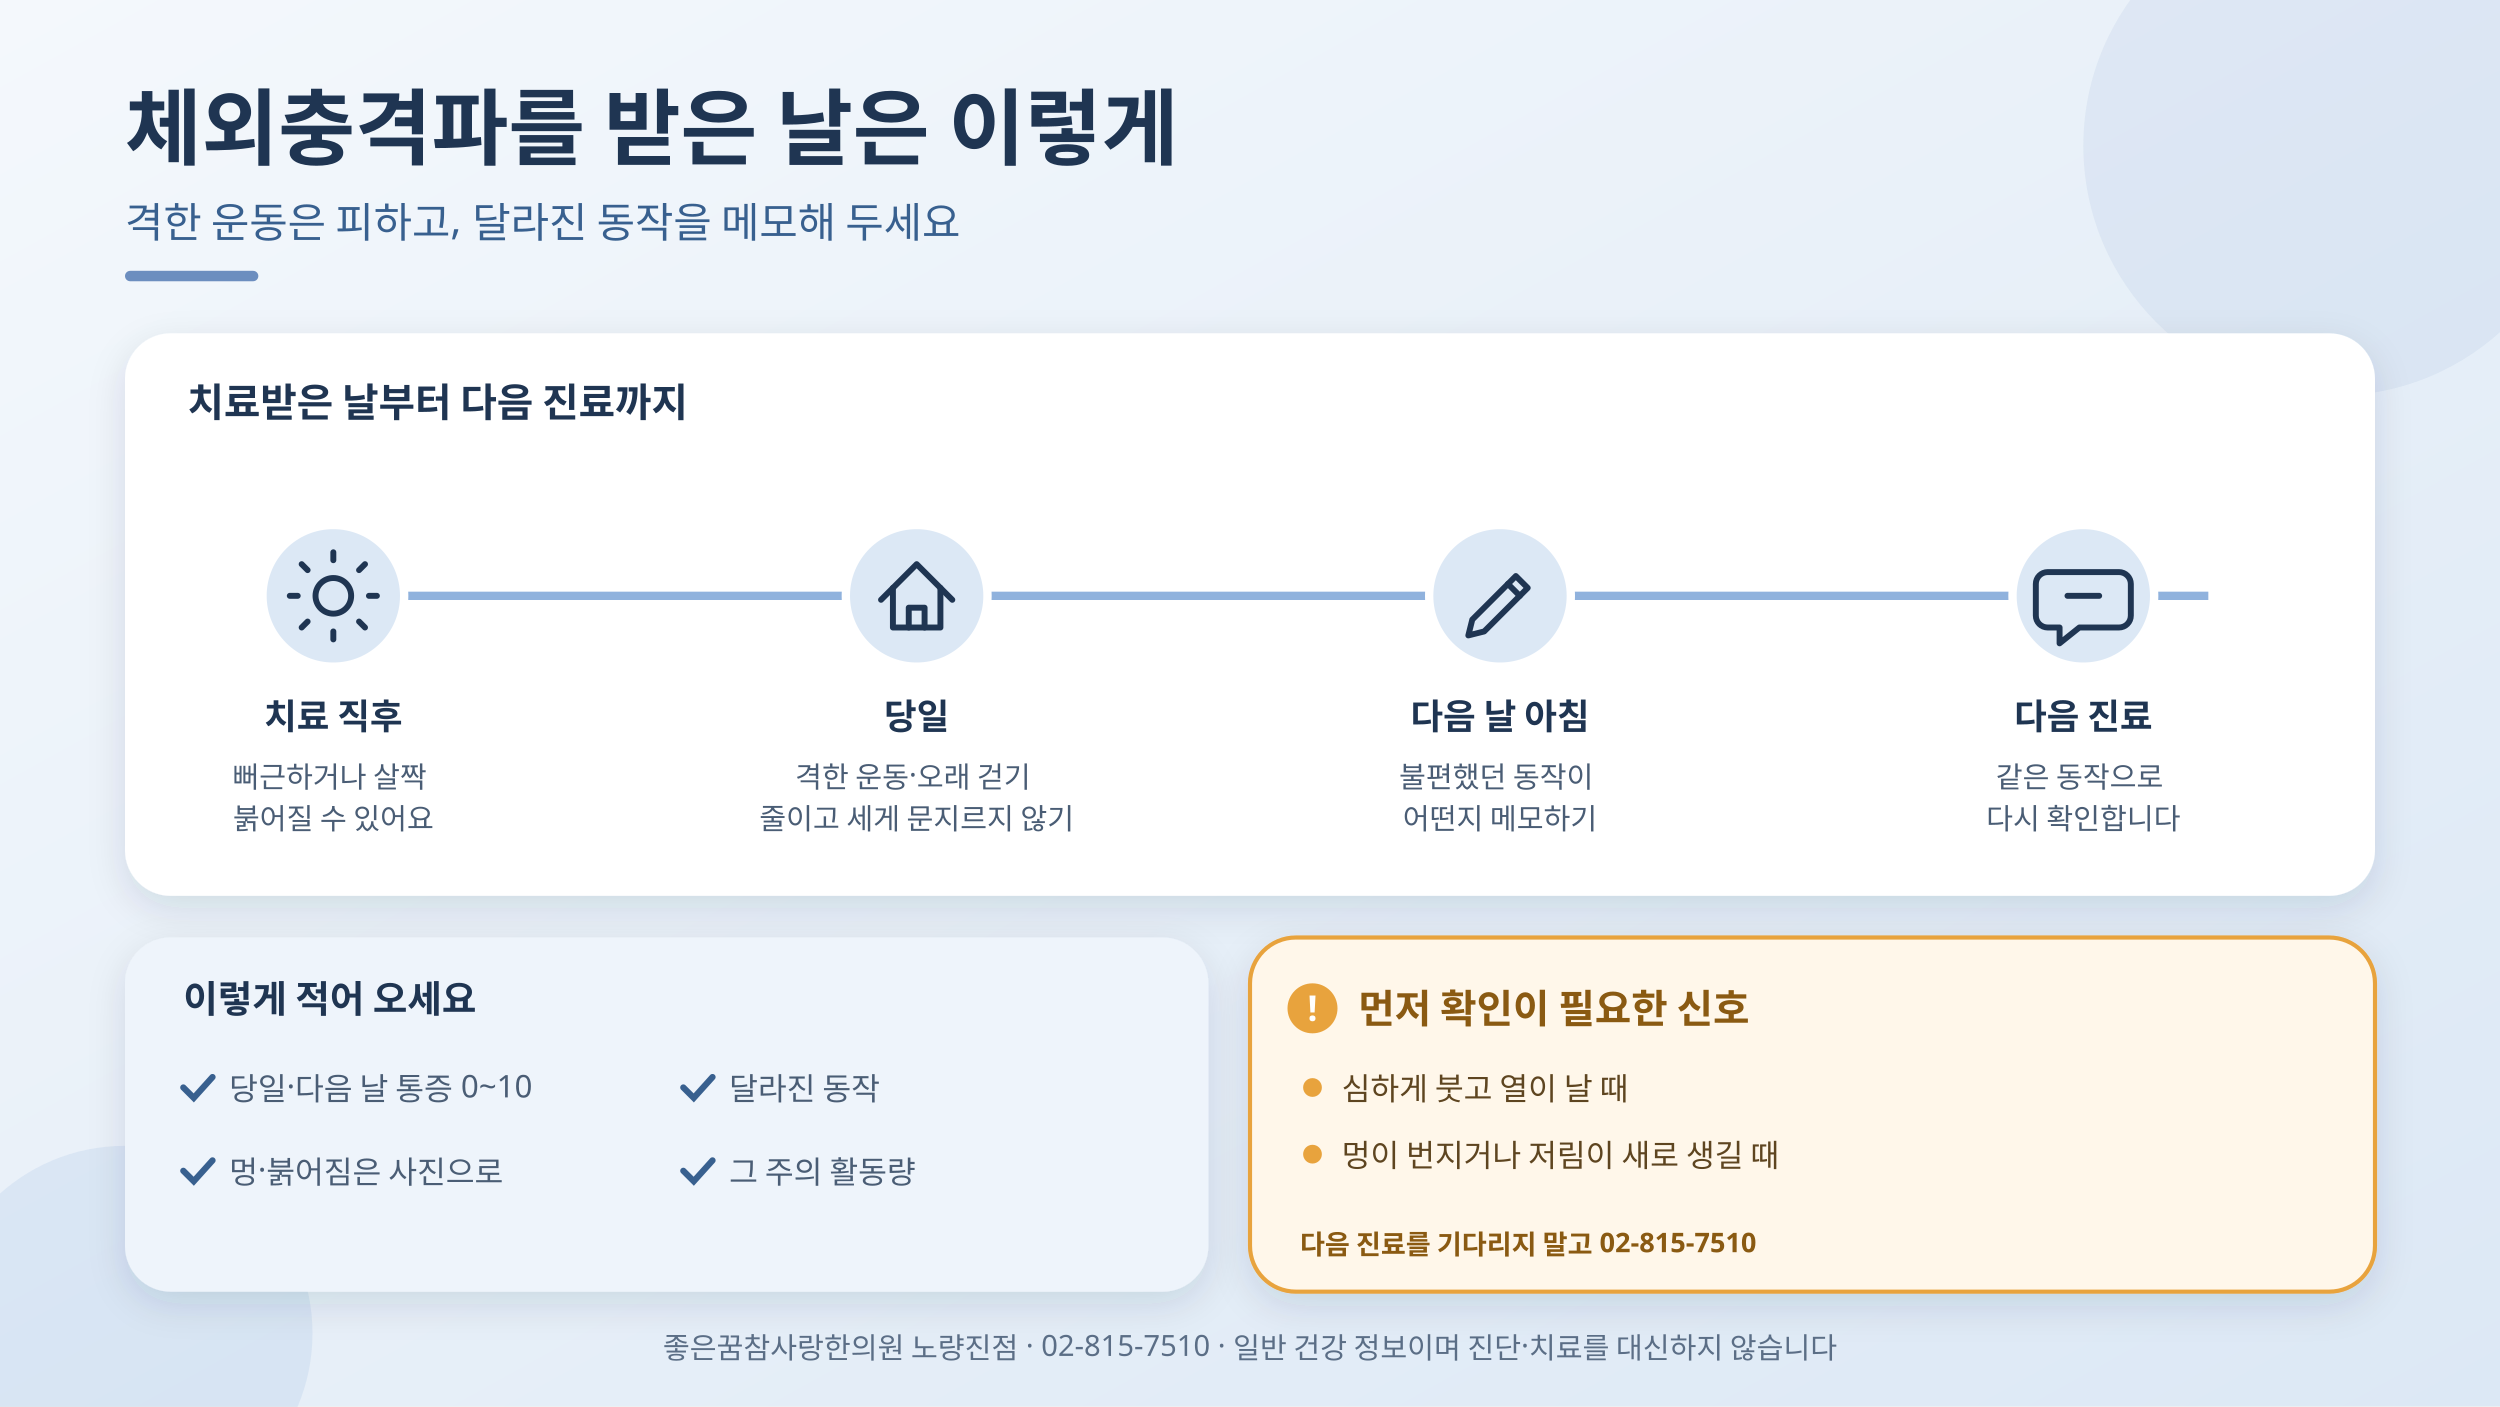
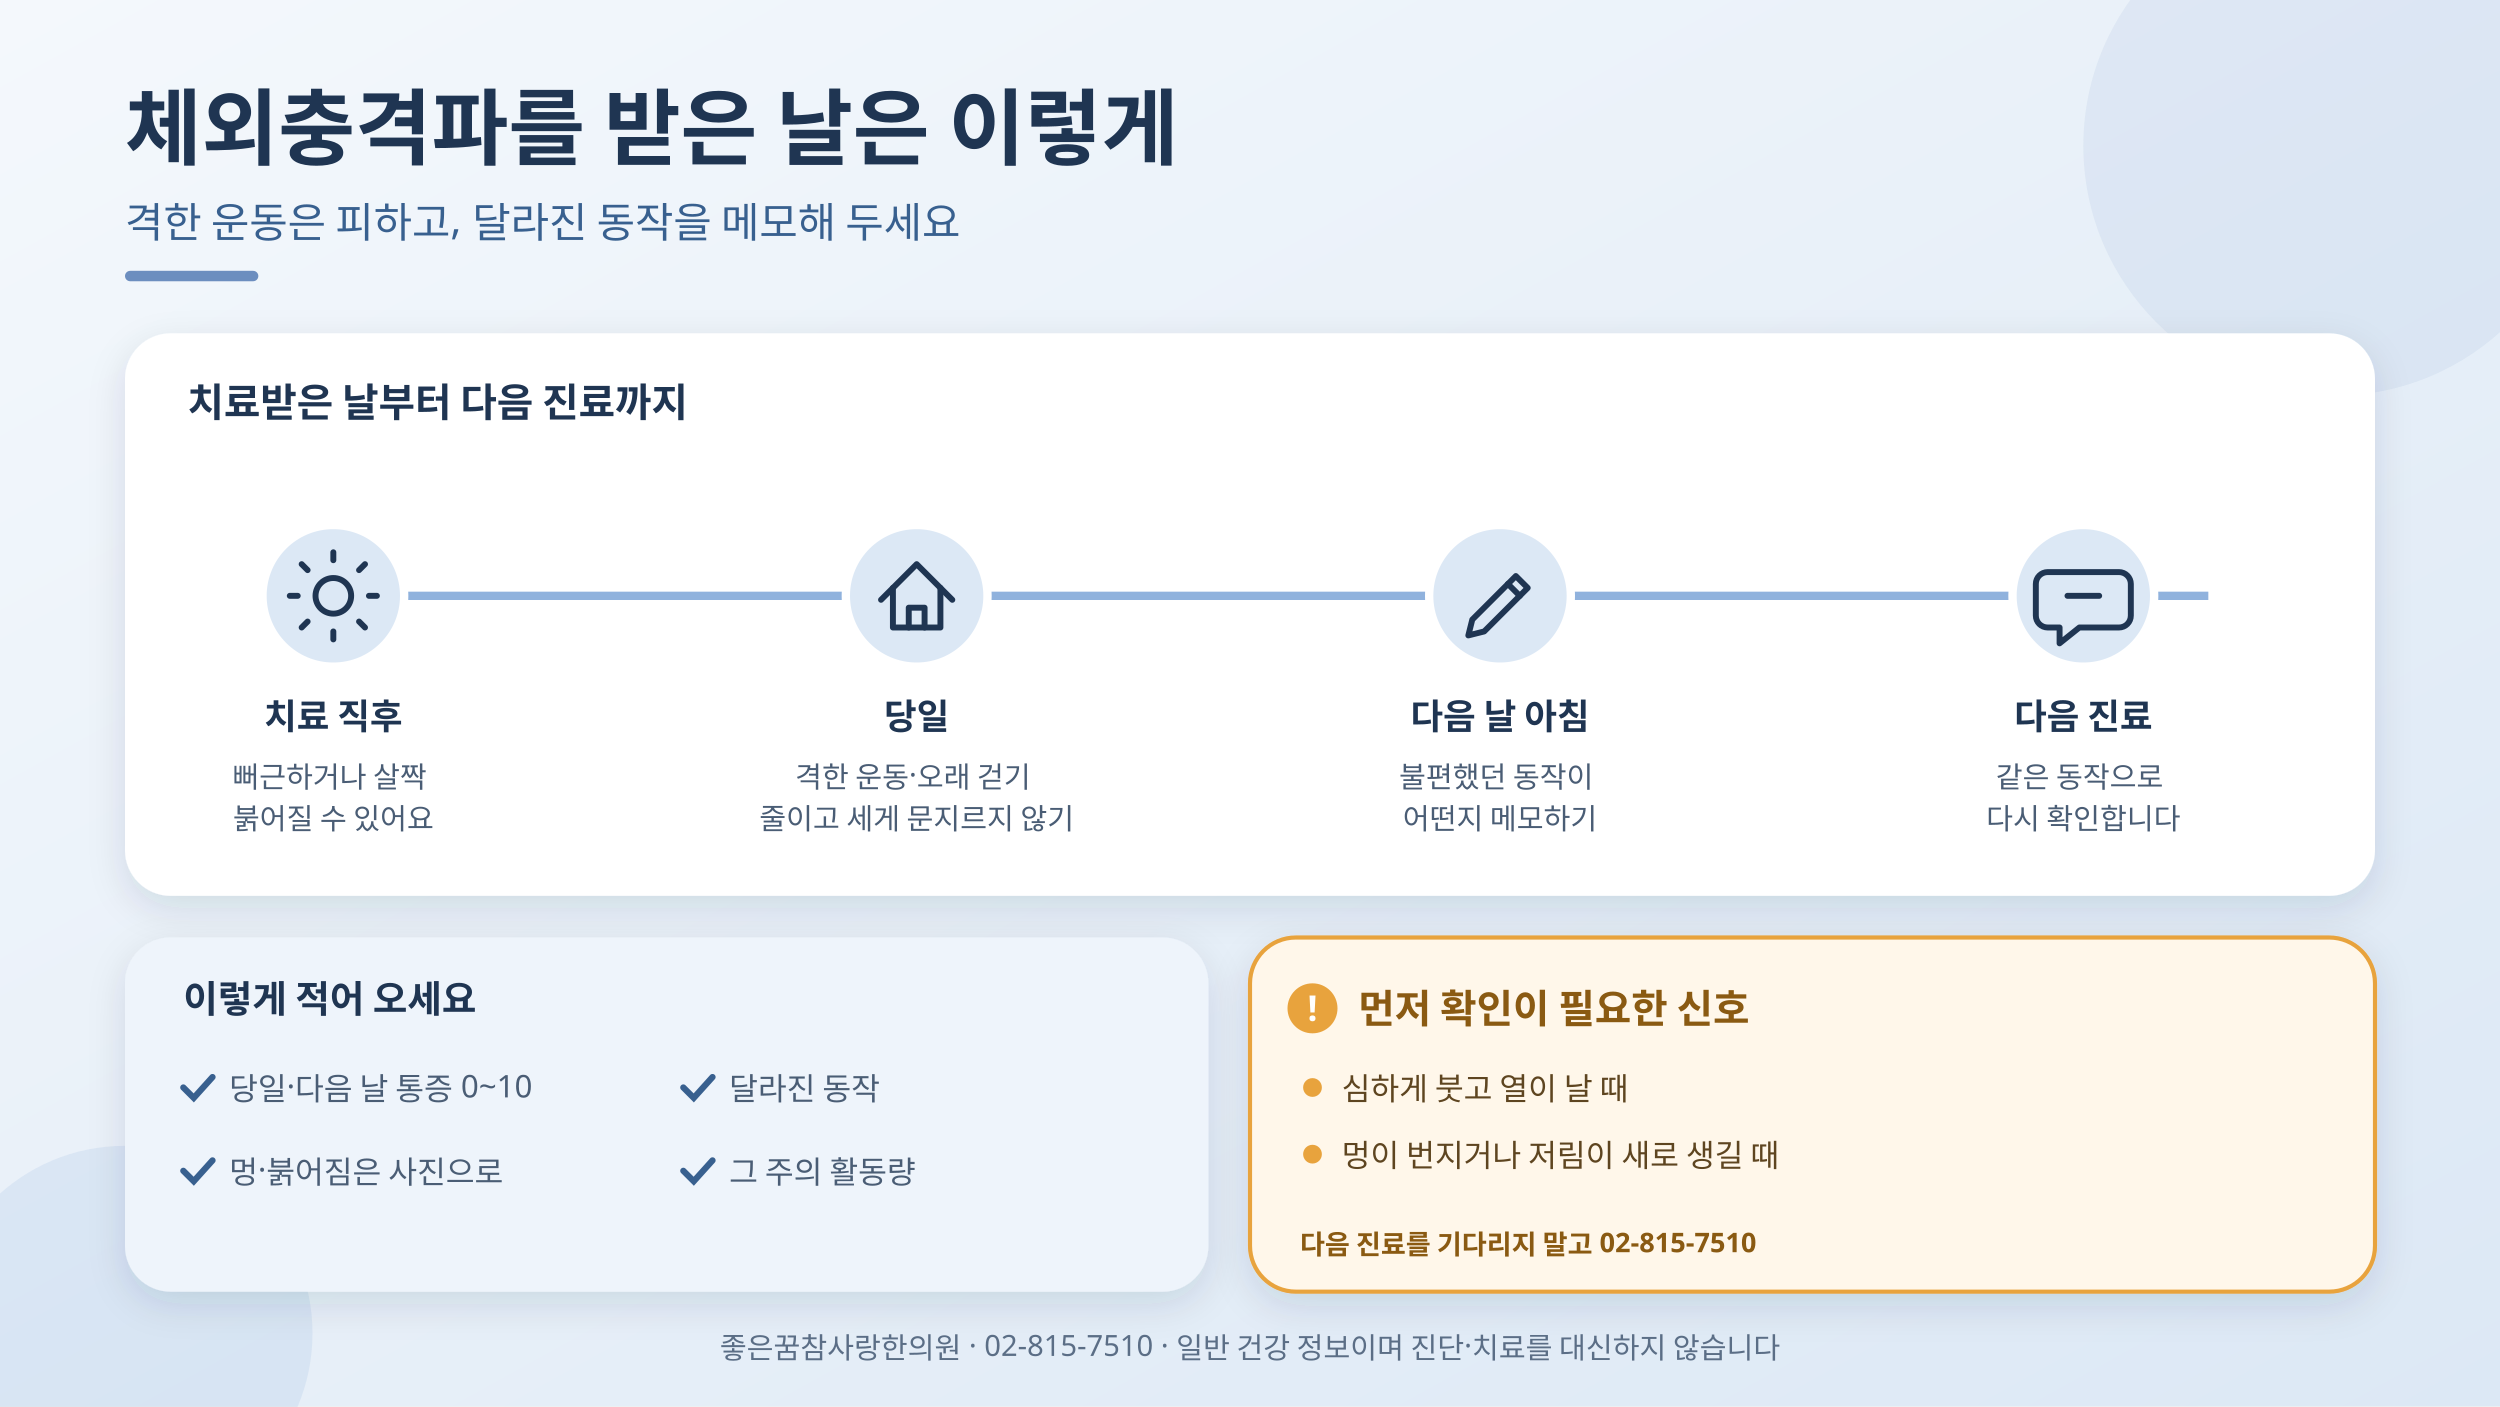
<svg xmlns="http://www.w3.org/2000/svg" viewBox="0 0 1200 675" width="1200" height="675">
  <defs>
    <linearGradient id="bg" x1="0" y1="0" x2="1" y2="1">
      <stop offset="0" stop-color="#F4F8FC" />
      <stop offset="1" stop-color="#DCE8F5" />
    </linearGradient>
    <filter id="sh" x="-10%" y="-10%" width="120%" height="130%">
      <feDropShadow dx="0" dy="6" stdDeviation="9" flood-color="#1F3552" flood-opacity="0.12" />
    </filter>
  </defs>
  <rect width="1200" height="675" fill="url(#bg)" />
  <circle cx="1120" cy="70" r="120" fill="#6C8EBF" opacity="0.10" />
  <circle cx="60" cy="640" r="90" fill="#90B2DD" opacity="0.18" />
  <text x="60" y="76" font-family="'Nanum Myeongjo','Noto Serif KR','Malgun Gothic',serif" font-size="40" font-weight="800" fill="#1F3552" text-anchor="start">
    <tspan x="60" dy="0">체외충격파를 받은 날은 이렇게</tspan>
  </text>
  <text x="60" y="114" font-family="'Noto Sans KR','Malgun Gothic','Apple SD Gothic Neo',sans-serif" font-size="20" font-weight="400" fill="#38608F" text-anchor="start">
    <tspan x="60" dy="0">격한 운동은 피하고, 달라진 동작을 메모해 두세요</tspan>
  </text>
  <rect x="60" y="130" width="64" height="5" rx="2.5" fill="#6C8EBF" />
  <rect x="60" y="160" width="1080" height="270" rx="22" fill="#FFFFFF" filter="url(#sh)" />
  <text x="90" y="200" font-family="'Noto Sans KR','Malgun Gothic','Apple SD Gothic Neo',sans-serif" font-size="19" font-weight="800" fill="#1F3552" text-anchor="start">
    <tspan x="90" dy="0">치료받은 날부터 다음 진료까지</tspan>
  </text>
  <path d="M140 286 H1060" stroke="#90B2DD" stroke-width="4" />
  <circle cx="160" cy="286" r="34" fill="#DCE8F5" stroke="#fff" stroke-width="4" />
  <g transform="translate(160 286) scale(0.95)" fill="none" stroke="#1F3552" stroke-width="3" stroke-linecap="round" stroke-linejoin="round">
    <circle r="9" />
    <path d="M0 -18 v-4 M0 18 v4 M-18 0 h-4 M18 0 h4 M-13 -13 l-3 -3 M13 13 l3 3 M-13 13 l-3 3 M13 -13 l3 -3" />
  </g>
  <text x="160" y="350" font-family="'Noto Sans KR','Malgun Gothic','Apple SD Gothic Neo',sans-serif" font-size="17" font-weight="800" fill="#1F3552" text-anchor="middle">
    <tspan x="160" dy="0">치료 직후</tspan>
  </text>
  <text x="160" y="378" font-family="'Noto Sans KR','Malgun Gothic','Apple SD Gothic Neo',sans-serif" font-size="14" font-weight="400" fill="#4A5D75" text-anchor="middle">
    <tspan x="160" dy="0">뻐근하거나 살짝</tspan>
    <tspan x="160" dy="20">붉어질 수 있어요</tspan>
  </text>
  <circle cx="440" cy="286" r="34" fill="#DCE8F5" stroke="#fff" stroke-width="4" />
  <g transform="translate(440 286) scale(0.95)" fill="none" stroke="#1F3552" stroke-width="3" stroke-linecap="round" stroke-linejoin="round">
    <path d="M-18 2 L0 -16 L18 2" />
    <path d="M-12 -4 v20 h24 v-20" />
    <path d="M-4 16 v-10 h8 v10" />
  </g>
  <text x="440" y="350" font-family="'Noto Sans KR','Malgun Gothic','Apple SD Gothic Neo',sans-serif" font-size="17" font-weight="800" fill="#1F3552" text-anchor="middle">
    <tspan x="440" dy="0">당일</tspan>
  </text>
  <text x="440" y="378" font-family="'Noto Sans KR','Malgun Gothic','Apple SD Gothic Neo',sans-serif" font-size="14" font-weight="400" fill="#4A5D75" text-anchor="middle">
    <tspan x="440" dy="0">격한 운동·오래 걷기</tspan>
    <tspan x="440" dy="20">줄이고 세게 문지르지 않기</tspan>
  </text>
  <circle cx="720" cy="286" r="34" fill="#DCE8F5" stroke="#fff" stroke-width="4" />
  <g transform="translate(720 286) scale(0.95)" fill="none" stroke="#1F3552" stroke-width="3" stroke-linecap="round" stroke-linejoin="round">
    <path d="M-14 12 L8 -10 L14 -4 L-8 18 L-16 20 Z" />
    <path d="M4 -6 L10 0" />
  </g>
  <text x="720" y="350" font-family="'Noto Sans KR','Malgun Gothic','Apple SD Gothic Neo',sans-serif" font-size="17" font-weight="800" fill="#1F3552" text-anchor="middle">
    <tspan x="720" dy="0">다음 날 아침</tspan>
  </text>
  <text x="720" y="378" font-family="'Noto Sans KR','Malgun Gothic','Apple SD Gothic Neo',sans-serif" font-size="14" font-weight="400" fill="#4A5D75" text-anchor="middle">
    <tspan x="720" dy="0">불편했던 동작이</tspan>
    <tspan x="720" dy="20">어떤지 메모하기</tspan>
  </text>
  <circle cx="1000" cy="286" r="34" fill="#DCE8F5" stroke="#fff" stroke-width="4" />
  <g transform="translate(1000 286) scale(0.95)" fill="none" stroke="#1F3552" stroke-width="3" stroke-linecap="round" stroke-linejoin="round">
    <path d="M-18 -12 h36 a6 6 0 0 1 6 6 v16 a6 6 0 0 1 -6 6 h-20 l-10 8 v-8 h-6 a6 6 0 0 1 -6 -6 v-16 a6 6 0 0 1 6 -6 z" />
    <path d="M-8 0 h16" />
  </g>
  <text x="1000" y="350" font-family="'Noto Sans KR','Malgun Gothic','Apple SD Gothic Neo',sans-serif" font-size="17" font-weight="800" fill="#1F3552" text-anchor="middle">
    <tspan x="1000" dy="0">다음 진료</tspan>
  </text>
  <text x="1000" y="378" font-family="'Noto Sans KR','Malgun Gothic','Apple SD Gothic Neo',sans-serif" font-size="14" font-weight="400" fill="#4A5D75" text-anchor="middle">
    <tspan x="1000" dy="0">같은 동작으로</tspan>
    <tspan x="1000" dy="20">다시 확인합니다</tspan>
  </text>
  <rect x="60" y="450" width="520" height="170" rx="22" fill="#EEF4FB" filter="url(#sh)" />
  <text x="88" y="486" font-family="'Noto Sans KR','Malgun Gothic','Apple SD Gothic Neo',sans-serif" font-size="18" font-weight="800" fill="#1F3552" text-anchor="start">
    <tspan x="88" dy="0">이렇게 적어 오세요</tspan>
  </text>
  <path d="M88 522 l5 5 l9 -10" fill="none" stroke="#38608F" stroke-width="3" stroke-linecap="round" />
  <text x="110" y="528" font-family="'Noto Sans KR','Malgun Gothic','Apple SD Gothic Neo',sans-serif" font-size="15" font-weight="500" fill="#4A5D75" text-anchor="start">
    <tspan x="110" dy="0">당일·다음 날 통증 0~10</tspan>
  </text>
  <path d="M328 522 l5 5 l9 -10" fill="none" stroke="#38608F" stroke-width="3" stroke-linecap="round" />
  <text x="350" y="528" font-family="'Noto Sans KR','Malgun Gothic','Apple SD Gothic Neo',sans-serif" font-size="15" font-weight="500" fill="#4A5D75" text-anchor="start">
    <tspan x="350" dy="0">달라진 동작</tspan>
  </text>
  <path d="M88 562 l5 5 l9 -10" fill="none" stroke="#38608F" stroke-width="3" stroke-linecap="round" />
  <text x="110" y="568" font-family="'Noto Sans KR','Malgun Gothic','Apple SD Gothic Neo',sans-serif" font-size="15" font-weight="500" fill="#4A5D75" text-anchor="start">
    <tspan x="110" dy="0">멍·붉어짐은 사진으로</tspan>
  </text>
  <path d="M328 562 l5 5 l9 -10" fill="none" stroke="#38608F" stroke-width="3" stroke-linecap="round" />
  <text x="350" y="568" font-family="'Noto Sans KR','Malgun Gothic','Apple SD Gothic Neo',sans-serif" font-size="15" font-weight="500" fill="#4A5D75" text-anchor="start">
    <tspan x="350" dy="0">그 주의 활동량</tspan>
  </text>
  <rect x="600" y="450" width="540" height="170" rx="22" fill="#FFF7EA" stroke="#E8A33D" stroke-width="2" filter="url(#sh)" />
  <circle cx="630" cy="484" r="12" fill="#E8A33D" />
  <text x="630" y="490" font-family="'Noto Sans KR','Malgun Gothic','Apple SD Gothic Neo',sans-serif" font-size="17" font-weight="800" fill="#FFFFFF" text-anchor="middle">
    <tspan x="630" dy="0">!</tspan>
  </text>
  <text x="652" y="491" font-family="'Noto Sans KR','Malgun Gothic','Apple SD Gothic Neo',sans-serif" font-size="19" font-weight="800" fill="#8A5A12" text-anchor="start">
    <tspan x="652" dy="0">먼저 확인이 필요한 신호</tspan>
  </text>
  <circle cx="630" cy="522" r="4.5" fill="#E8A33D" />
  <text x="644" y="528" font-family="'Noto Sans KR','Malgun Gothic','Apple SD Gothic Neo',sans-serif" font-size="15" font-weight="500" fill="#5E4520" text-anchor="start">
    <tspan x="644" dy="0">심하게 붓고 열이 날 때</tspan>
  </text>
  <circle cx="630" cy="554" r="4.5" fill="#E8A33D" />
  <text x="644" y="560" font-family="'Noto Sans KR','Malgun Gothic','Apple SD Gothic Neo',sans-serif" font-size="15" font-weight="500" fill="#5E4520" text-anchor="start">
    <tspan x="644" dy="0">멍이 번지거나 저림이 새로 생길 때</tspan>
  </text>
  <text x="624" y="602" font-family="'Noto Sans KR','Malgun Gothic','Apple SD Gothic Neo',sans-serif" font-size="13" font-weight="600" fill="#8A5A12" text-anchor="start">
    <tspan x="624" dy="0">다음 진료를 기다리지 말고 02-815-7510</tspan>
  </text>
  <text x="600" y="652" font-family="'Noto Sans KR','Malgun Gothic','Apple SD Gothic Neo',sans-serif" font-size="14" font-weight="400" fill="#5B6E86" text-anchor="middle">
-     <tspan x="600" dy="0">좋은꿈참사랑한의원 노량진점 · 02-815-7510 · 일반 건강 정보이며 진단·치료를 대신하지 않습니다</tspan>
+     <tspan x="600" dy="0">좋은꿈참사랑한의원 · 02-815-7510 · 일반 건강 정보이며 진단·치료를 대신하지 않습니다</tspan>
  </text>
</svg>
